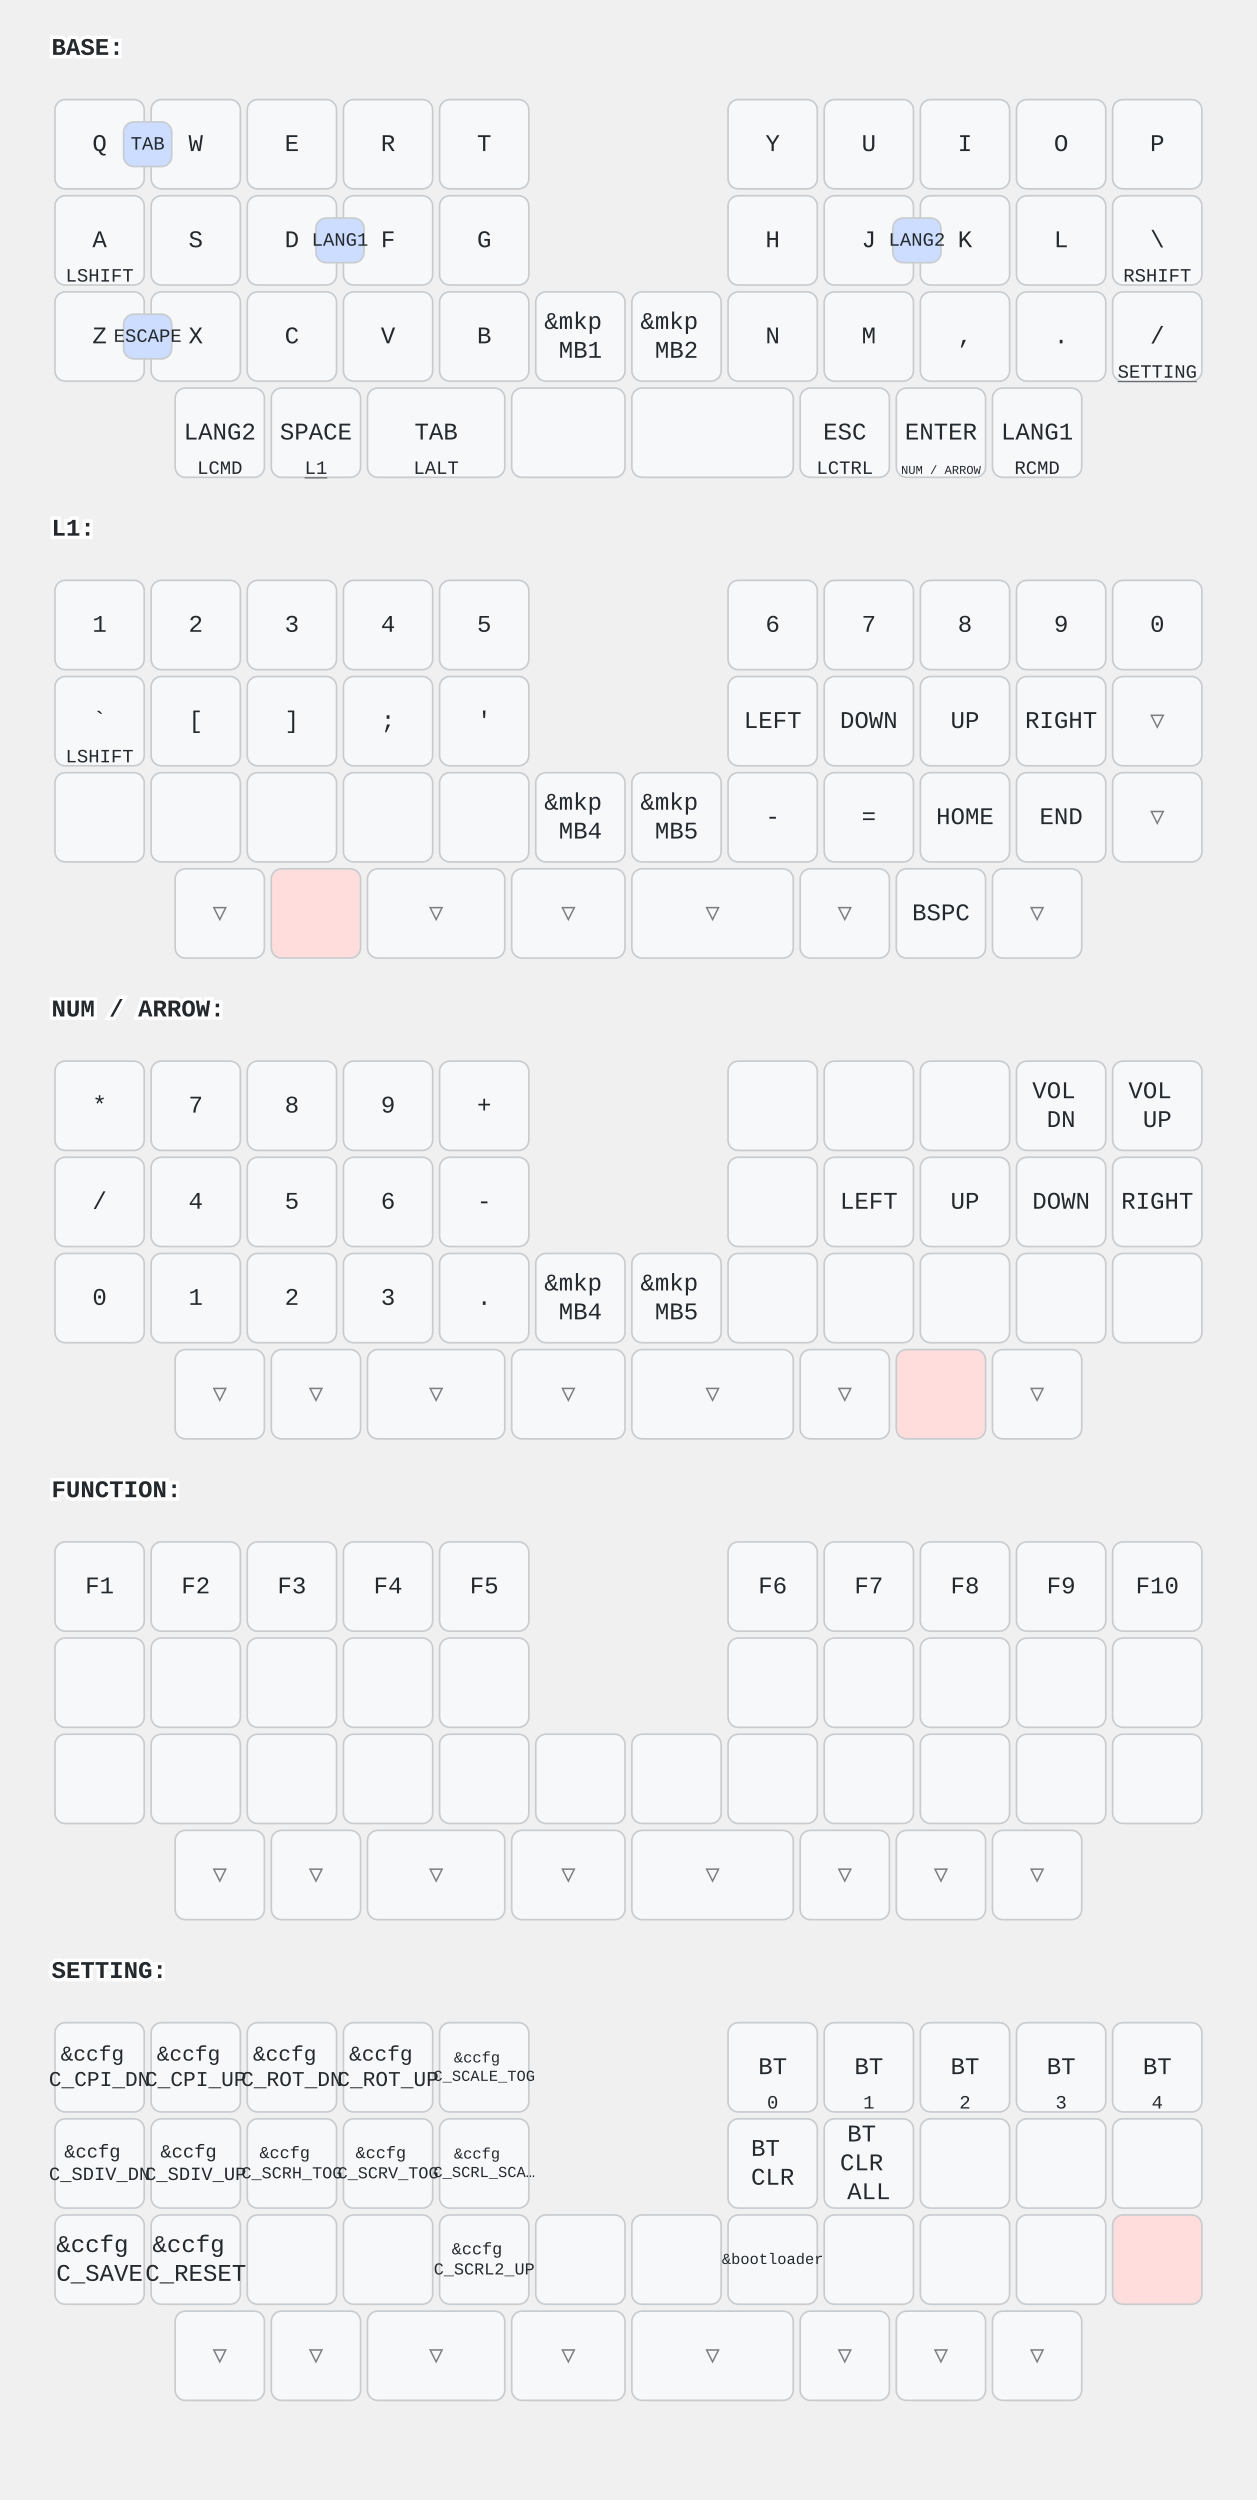
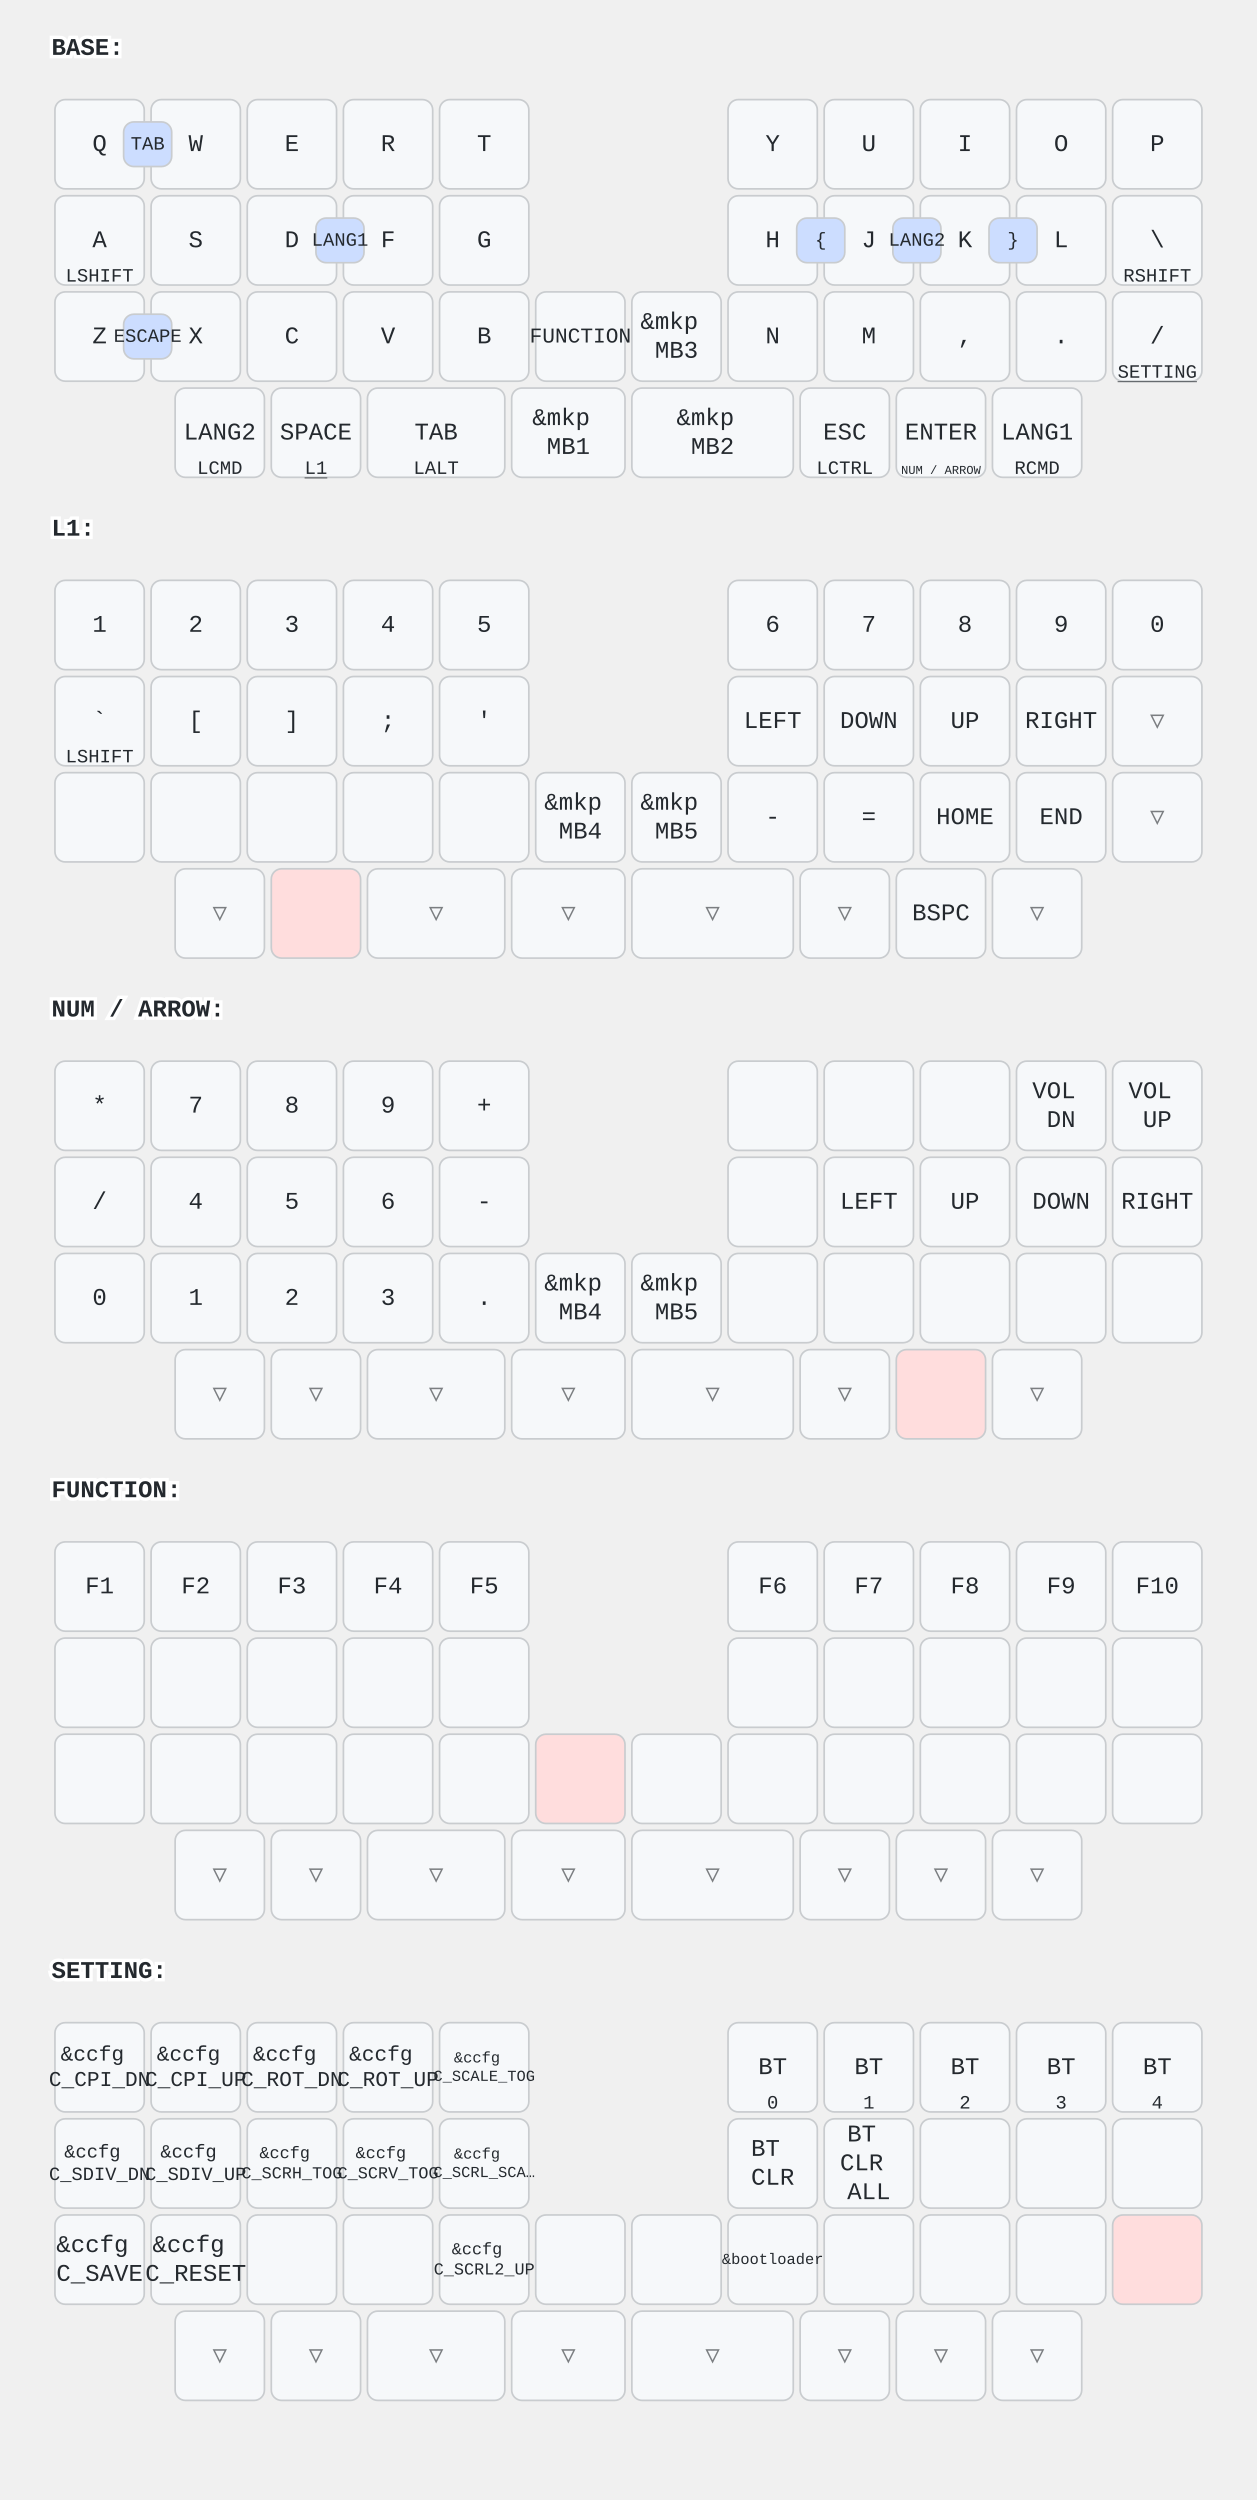
<svg xmlns="http://www.w3.org/2000/svg" width="732" height="1456" viewBox="0 0 732 1456" class="keymap">
  <style>/* inherit to force styles through use tags */
svg path {
    fill: inherit;
}

/* font and background color specifications */
svg.keymap {
    font-family: SFMono-Regular,Consolas,Liberation Mono,Menlo,monospace;
    font-size: 14px;
    font-kerning: normal;
    text-rendering: optimizeLegibility;
    fill: #24292e;
}

/* default key styling */
rect.key {
    fill: #f6f8fa;
}

rect.key, rect.combo {
    stroke: #c9cccf;
    stroke-width: 1;
}

/* default key side styling, only used is draw_key_sides is set */
rect.side {
    filter: brightness(90%);
}

/* color accent for combo boxes */
rect.combo, rect.combo-separate {
    fill: #cdf;
}

/* color accent for held keys */
rect.held, rect.combo.held {
    fill: #fdd;
}

/* color accent for ghost (optional) keys */
rect.ghost, rect.combo.ghost {
    stroke-dasharray: 4, 4;
    stroke-width: 2;
}

text {
    text-anchor: middle;
    dominant-baseline: middle;
}

/* styling for layer labels */
text.label {
    font-weight: bold;
    text-anchor: start;
    stroke: white;
    stroke-width: 4;
    paint-order: stroke;
}

/* styling for optional footer */
text.footer {
    text-anchor: end;
    dominant-baseline: auto;
    stroke: white;
    stroke-width: 4;
    paint-order: stroke;
}

/* styling for combo tap, and key non-tap label text */
text.combo, text.hold, text.shifted, text.left, text.right, text.tl, text.tr, text.bl, text.br {
    font-size: 11px;
}

text.hold, text.bl, text.br {
    text-anchor: middle;
    dominant-baseline: auto;
}

text.shifted, text.tl, text.tr {
    text-anchor: middle;
    dominant-baseline: hanging;
}

text.left, text.tl, text.bl {
    text-anchor: start;
}

text.right, text.tr, text.br {
    text-anchor: end;
}

text.layer-activator {
    text-decoration: underline;
}

/* styling for hold/shifted label text in combo box */
text.combo.hold, text.combo.shifted, text.combo.left, text.combo.right {
    font-size: 8px;
}

/* lighter symbol for transparent keys */
text.trans {
    fill: #7b7e81;
}

/* styling for combo dendrons */
path.combo {
    stroke-width: 1;
    stroke: gray;
    fill: none;
}

/* Start Tabler Icons Cleanup */
/* cannot use height/width with glyphs */
.icon-tabler &gt; path {
    fill: inherit;
    stroke: inherit;
    stroke-width: 2;
}
/* hide tabler's default box */
.icon-tabler &gt; path[stroke="none"][fill="none"] {
    visibility: hidden;
}
/* End Tabler Icons Cleanup */
</style>
  <g transform="translate(30, 0)" class="layer-BASE">
    <text x="0" y="28" class="label" id="BASE">BASE:</text>
    <g transform="translate(0, 56)">
      <g transform="translate(28, 28)" class="key keypos-0">
        <rect rx="6" ry="6" x="-26" y="-26" width="52" height="52" class="key" />
        <text x="0" y="0" class="key tap">Q</text>
      </g>
      <g transform="translate(84, 28)" class="key keypos-1">
        <rect rx="6" ry="6" x="-26" y="-26" width="52" height="52" class="key" />
        <text x="0" y="0" class="key tap">W</text>
      </g>
      <g transform="translate(140, 28)" class="key keypos-2">
        <rect rx="6" ry="6" x="-26" y="-26" width="52" height="52" class="key" />
        <text x="0" y="0" class="key tap">E</text>
      </g>
      <g transform="translate(196, 28)" class="key keypos-3">
        <rect rx="6" ry="6" x="-26" y="-26" width="52" height="52" class="key" />
        <text x="0" y="0" class="key tap">R</text>
      </g>
      <g transform="translate(252, 28)" class="key keypos-4">
        <rect rx="6" ry="6" x="-26" y="-26" width="52" height="52" class="key" />
        <text x="0" y="0" class="key tap">T</text>
      </g>
      <g transform="translate(420, 28)" class="key keypos-5">
        <rect rx="6" ry="6" x="-26" y="-26" width="52" height="52" class="key" />
        <text x="0" y="0" class="key tap">Y</text>
      </g>
      <g transform="translate(476, 28)" class="key keypos-6">
        <rect rx="6" ry="6" x="-26" y="-26" width="52" height="52" class="key" />
        <text x="0" y="0" class="key tap">U</text>
      </g>
      <g transform="translate(532, 28)" class="key keypos-7">
        <rect rx="6" ry="6" x="-26" y="-26" width="52" height="52" class="key" />
        <text x="0" y="0" class="key tap">I</text>
      </g>
      <g transform="translate(588, 28)" class="key keypos-8">
        <rect rx="6" ry="6" x="-26" y="-26" width="52" height="52" class="key" />
        <text x="0" y="0" class="key tap">O</text>
      </g>
      <g transform="translate(644, 28)" class="key keypos-9">
        <rect rx="6" ry="6" x="-26" y="-26" width="52" height="52" class="key" />
        <text x="0" y="0" class="key tap">P</text>
      </g>
      <g transform="translate(28, 84)" class="key keypos-10">
        <rect rx="6" ry="6" x="-26" y="-26" width="52" height="52" class="key" />
        <text x="0" y="0" class="key tap">A</text>
        <text x="0" y="24" class="key hold">LSHIFT</text>
      </g>
      <g transform="translate(84, 84)" class="key keypos-11">
        <rect rx="6" ry="6" x="-26" y="-26" width="52" height="52" class="key" />
        <text x="0" y="0" class="key tap">S</text>
      </g>
      <g transform="translate(140, 84)" class="key keypos-12">
        <rect rx="6" ry="6" x="-26" y="-26" width="52" height="52" class="key" />
        <text x="0" y="0" class="key tap">D</text>
      </g>
      <g transform="translate(196, 84)" class="key keypos-13">
        <rect rx="6" ry="6" x="-26" y="-26" width="52" height="52" class="key" />
        <text x="0" y="0" class="key tap">F</text>
      </g>
      <g transform="translate(252, 84)" class="key keypos-14">
        <rect rx="6" ry="6" x="-26" y="-26" width="52" height="52" class="key" />
        <text x="0" y="0" class="key tap">G</text>
      </g>
      <g transform="translate(420, 84)" class="key keypos-15">
        <rect rx="6" ry="6" x="-26" y="-26" width="52" height="52" class="key" />
        <text x="0" y="0" class="key tap">H</text>
      </g>
      <g transform="translate(476, 84)" class="key keypos-16">
        <rect rx="6" ry="6" x="-26" y="-26" width="52" height="52" class="key" />
        <text x="0" y="0" class="key tap">J</text>
      </g>
      <g transform="translate(532, 84)" class="key keypos-17">
        <rect rx="6" ry="6" x="-26" y="-26" width="52" height="52" class="key" />
        <text x="0" y="0" class="key tap">K</text>
      </g>
      <g transform="translate(588, 84)" class="key keypos-18">
        <rect rx="6" ry="6" x="-26" y="-26" width="52" height="52" class="key" />
        <text x="0" y="0" class="key tap">L</text>
      </g>
      <g transform="translate(644, 84)" class="key keypos-19">
        <rect rx="6" ry="6" x="-26" y="-26" width="52" height="52" class="key" />
        <text x="0" y="0" class="key tap">\</text>
        <text x="0" y="24" class="key hold">RSHIFT</text>
      </g>
      <g transform="translate(28, 140)" class="key keypos-20">
        <rect rx="6" ry="6" x="-26" y="-26" width="52" height="52" class="key" />
        <text x="0" y="0" class="key tap">Z</text>
      </g>
      <g transform="translate(84, 140)" class="key keypos-21">
        <rect rx="6" ry="6" x="-26" y="-26" width="52" height="52" class="key" />
        <text x="0" y="0" class="key tap">X</text>
      </g>
      <g transform="translate(140, 140)" class="key keypos-22">
        <rect rx="6" ry="6" x="-26" y="-26" width="52" height="52" class="key" />
        <text x="0" y="0" class="key tap">C</text>
      </g>
      <g transform="translate(196, 140)" class="key keypos-23">
        <rect rx="6" ry="6" x="-26" y="-26" width="52" height="52" class="key" />
        <text x="0" y="0" class="key tap">V</text>
      </g>
      <g transform="translate(252, 140)" class="key keypos-24">
        <rect rx="6" ry="6" x="-26" y="-26" width="52" height="52" class="key" />
        <text x="0" y="0" class="key tap">B</text>
      </g>
      <g transform="translate(308, 140)" class="key keypos-25">
        <rect rx="6" ry="6" x="-26" y="-26" width="52" height="52" class="key" />
+         <a href="#FUNCTION">
+           <text x="0" y="0" class="key tap layer-activator">
+             <tspan style="font-size: 88%">FUNCTION</tspan>
+           </text>
+         </a>
+       </g>
+       <g transform="translate(364, 140)" class="key keypos-26">
+         <rect rx="6" ry="6" x="-26" y="-26" width="52" height="52" class="key" />
        <text x="0" y="0" class="key tap">
          <tspan x="0" dy="-0.6em">&amp;mkp</tspan>
-           <tspan x="0" dy="1.2em">MB1</tspan>
-         </text>
-       </g>
-       <g transform="translate(364, 140)" class="key keypos-26">
-         <rect rx="6" ry="6" x="-26" y="-26" width="52" height="52" class="key" />
-         <text x="0" y="0" class="key tap">
-           <tspan x="0" dy="-0.6em">&amp;mkp</tspan>
-           <tspan x="0" dy="1.2em">MB2</tspan>
+           <tspan x="0" dy="1.2em">MB3</tspan>
        </text>
      </g>
      <g transform="translate(420, 140)" class="key keypos-27">
        <rect rx="6" ry="6" x="-26" y="-26" width="52" height="52" class="key" />
        <text x="0" y="0" class="key tap">N</text>
      </g>
      <g transform="translate(476, 140)" class="key keypos-28">
        <rect rx="6" ry="6" x="-26" y="-26" width="52" height="52" class="key" />
        <text x="0" y="0" class="key tap">M</text>
      </g>
      <g transform="translate(532, 140)" class="key keypos-29">
        <rect rx="6" ry="6" x="-26" y="-26" width="52" height="52" class="key" />
        <text x="0" y="0" class="key tap">,</text>
      </g>
      <g transform="translate(588, 140)" class="key keypos-30">
        <rect rx="6" ry="6" x="-26" y="-26" width="52" height="52" class="key" />
        <text x="0" y="0" class="key tap">.</text>
      </g>
      <g transform="translate(644, 140)" class="key keypos-31">
        <rect rx="6" ry="6" x="-26" y="-26" width="52" height="52" class="key" />
        <text x="0" y="0" class="key tap">/</text>
        <a href="#SETTING">
          <text x="0" y="24" class="key hold layer-activator">SETTING</text>
        </a>
      </g>
      <g transform="translate(98, 196)" class="key keypos-32">
        <rect rx="6" ry="6" x="-26" y="-26" width="52" height="52" class="key" />
        <text x="0" y="0" class="key tap">LANG2</text>
        <text x="0" y="24" class="key hold">LCMD</text>
      </g>
      <g transform="translate(154, 196)" class="key keypos-33">
        <rect rx="6" ry="6" x="-26" y="-26" width="52" height="52" class="key" />
        <text x="0" y="0" class="key tap">SPACE</text>
        <a href="#L1">
          <text x="0" y="24" class="key hold layer-activator">L1</text>
        </a>
      </g>
      <g transform="translate(224, 196)" class="key keypos-34">
        <rect rx="6" ry="6" x="-40" y="-26" width="80" height="52" class="key" />
        <text x="0" y="0" class="key tap">TAB</text>
        <text x="0" y="24" class="key hold">LALT</text>
      </g>
      <g transform="translate(301, 196)" class="key keypos-35">
        <rect rx="6" ry="6" x="-33" y="-26" width="66" height="52" class="key" />
+         <text x="0" y="0" class="key tap">
+           <tspan x="0" dy="-0.6em">&amp;mkp</tspan>
+           <tspan x="0" dy="1.2em">MB1</tspan>
+         </text>
      </g>
      <g transform="translate(385, 196)" class="key keypos-36">
        <rect rx="6" ry="6" x="-47" y="-26" width="94" height="52" class="key" />
+         <text x="0" y="0" class="key tap">
+           <tspan x="0" dy="-0.6em">&amp;mkp</tspan>
+           <tspan x="0" dy="1.2em">MB2</tspan>
+         </text>
      </g>
      <g transform="translate(462, 196)" class="key keypos-37">
        <rect rx="6" ry="6" x="-26" y="-26" width="52" height="52" class="key" />
        <text x="0" y="0" class="key tap">ESC</text>
        <text x="0" y="24" class="key hold">LCTRL</text>
      </g>
      <g transform="translate(518, 196)" class="key keypos-38">
        <rect rx="6" ry="6" x="-26" y="-26" width="52" height="52" class="key" />
        <text x="0" y="0" class="key tap">ENTER</text>
        <a href="#NUM--ARROW">
          <text x="0" y="24" class="key hold layer-activator">
            <tspan style="font-size: 64%">NUM / ARROW</tspan>
          </text>
        </a>
      </g>
      <g transform="translate(574, 196)" class="key keypos-39">
        <rect rx="6" ry="6" x="-26" y="-26" width="52" height="52" class="key" />
        <text x="0" y="0" class="key tap">LANG1</text>
        <text x="0" y="24" class="key hold">RCMD</text>
      </g>
      <g class="combo combopos-0">
        <rect rx="6" ry="6" x="154" y="71" width="28" height="26" class="combo" />
        <text x="168" y="84" class="combo tap">LANG1</text>
      </g>
      <g class="combo combopos-1">
        <rect rx="6" ry="6" x="490" y="71" width="28" height="26" class="combo" />
        <text x="504" y="84" class="combo tap">LANG2</text>
      </g>
      <g class="combo combopos-2">
        <rect rx="6" ry="6" x="42" y="127" width="28" height="26" class="combo" />
        <text x="56" y="140" class="combo tap">ESCAPE</text>
      </g>
      <g class="combo combopos-3">
        <rect rx="6" ry="6" x="42" y="15" width="28" height="26" class="combo" />
        <text x="56" y="28" class="combo tap">TAB</text>
      </g>
+       <g class="combo combopos-4">
+         <rect rx="6" ry="6" x="434" y="71" width="28" height="26" class="combo" />
+         <text x="448" y="84" class="combo tap">{</text>
+       </g>
+       <g class="combo combopos-5">
+         <rect rx="6" ry="6" x="546" y="71" width="28" height="26" class="combo" />
+         <text x="560" y="84" class="combo tap">}</text>
+       </g>
    </g>
  </g>
  <g transform="translate(30, 280)" class="layer-L1">
    <text x="0" y="28" class="label" id="L1">L1:</text>
    <g transform="translate(0, 56)">
      <g transform="translate(28, 28)" class="key keypos-0">
        <rect rx="6" ry="6" x="-26" y="-26" width="52" height="52" class="key" />
        <text x="0" y="0" class="key tap">1</text>
      </g>
      <g transform="translate(84, 28)" class="key keypos-1">
        <rect rx="6" ry="6" x="-26" y="-26" width="52" height="52" class="key" />
        <text x="0" y="0" class="key tap">2</text>
      </g>
      <g transform="translate(140, 28)" class="key keypos-2">
        <rect rx="6" ry="6" x="-26" y="-26" width="52" height="52" class="key" />
        <text x="0" y="0" class="key tap">3</text>
      </g>
      <g transform="translate(196, 28)" class="key keypos-3">
        <rect rx="6" ry="6" x="-26" y="-26" width="52" height="52" class="key" />
        <text x="0" y="0" class="key tap">4</text>
      </g>
      <g transform="translate(252, 28)" class="key keypos-4">
        <rect rx="6" ry="6" x="-26" y="-26" width="52" height="52" class="key" />
        <text x="0" y="0" class="key tap">5</text>
      </g>
      <g transform="translate(420, 28)" class="key keypos-5">
        <rect rx="6" ry="6" x="-26" y="-26" width="52" height="52" class="key" />
        <text x="0" y="0" class="key tap">6</text>
      </g>
      <g transform="translate(476, 28)" class="key keypos-6">
        <rect rx="6" ry="6" x="-26" y="-26" width="52" height="52" class="key" />
        <text x="0" y="0" class="key tap">7</text>
      </g>
      <g transform="translate(532, 28)" class="key keypos-7">
        <rect rx="6" ry="6" x="-26" y="-26" width="52" height="52" class="key" />
        <text x="0" y="0" class="key tap">8</text>
      </g>
      <g transform="translate(588, 28)" class="key keypos-8">
        <rect rx="6" ry="6" x="-26" y="-26" width="52" height="52" class="key" />
        <text x="0" y="0" class="key tap">9</text>
      </g>
      <g transform="translate(644, 28)" class="key keypos-9">
        <rect rx="6" ry="6" x="-26" y="-26" width="52" height="52" class="key" />
        <text x="0" y="0" class="key tap">0</text>
      </g>
      <g transform="translate(28, 84)" class="key keypos-10">
        <rect rx="6" ry="6" x="-26" y="-26" width="52" height="52" class="key" />
        <text x="0" y="0" class="key tap">`</text>
        <text x="0" y="24" class="key hold">LSHIFT</text>
      </g>
      <g transform="translate(84, 84)" class="key keypos-11">
        <rect rx="6" ry="6" x="-26" y="-26" width="52" height="52" class="key" />
        <text x="0" y="0" class="key tap">[</text>
      </g>
      <g transform="translate(140, 84)" class="key keypos-12">
        <rect rx="6" ry="6" x="-26" y="-26" width="52" height="52" class="key" />
        <text x="0" y="0" class="key tap">]</text>
      </g>
      <g transform="translate(196, 84)" class="key keypos-13">
        <rect rx="6" ry="6" x="-26" y="-26" width="52" height="52" class="key" />
        <text x="0" y="0" class="key tap">;</text>
      </g>
      <g transform="translate(252, 84)" class="key keypos-14">
        <rect rx="6" ry="6" x="-26" y="-26" width="52" height="52" class="key" />
        <text x="0" y="0" class="key tap">'</text>
      </g>
      <g transform="translate(420, 84)" class="key keypos-15">
        <rect rx="6" ry="6" x="-26" y="-26" width="52" height="52" class="key" />
        <text x="0" y="0" class="key tap">LEFT</text>
      </g>
      <g transform="translate(476, 84)" class="key keypos-16">
        <rect rx="6" ry="6" x="-26" y="-26" width="52" height="52" class="key" />
        <text x="0" y="0" class="key tap">DOWN</text>
      </g>
      <g transform="translate(532, 84)" class="key keypos-17">
        <rect rx="6" ry="6" x="-26" y="-26" width="52" height="52" class="key" />
        <text x="0" y="0" class="key tap">UP</text>
      </g>
      <g transform="translate(588, 84)" class="key keypos-18">
        <rect rx="6" ry="6" x="-26" y="-26" width="52" height="52" class="key" />
        <text x="0" y="0" class="key tap">RIGHT</text>
      </g>
      <g transform="translate(644, 84)" class="key trans keypos-19">
        <rect rx="6" ry="6" x="-26" y="-26" width="52" height="52" class="key trans" />
        <text x="0" y="0" class="key trans tap">▽</text>
      </g>
      <g transform="translate(28, 140)" class="key keypos-20">
        <rect rx="6" ry="6" x="-26" y="-26" width="52" height="52" class="key" />
      </g>
      <g transform="translate(84, 140)" class="key keypos-21">
        <rect rx="6" ry="6" x="-26" y="-26" width="52" height="52" class="key" />
      </g>
      <g transform="translate(140, 140)" class="key keypos-22">
        <rect rx="6" ry="6" x="-26" y="-26" width="52" height="52" class="key" />
      </g>
      <g transform="translate(196, 140)" class="key keypos-23">
        <rect rx="6" ry="6" x="-26" y="-26" width="52" height="52" class="key" />
      </g>
      <g transform="translate(252, 140)" class="key keypos-24">
        <rect rx="6" ry="6" x="-26" y="-26" width="52" height="52" class="key" />
      </g>
      <g transform="translate(308, 140)" class="key keypos-25">
        <rect rx="6" ry="6" x="-26" y="-26" width="52" height="52" class="key" />
        <text x="0" y="0" class="key tap">
          <tspan x="0" dy="-0.6em">&amp;mkp</tspan>
          <tspan x="0" dy="1.2em">MB4</tspan>
        </text>
      </g>
      <g transform="translate(364, 140)" class="key keypos-26">
        <rect rx="6" ry="6" x="-26" y="-26" width="52" height="52" class="key" />
        <text x="0" y="0" class="key tap">
          <tspan x="0" dy="-0.6em">&amp;mkp</tspan>
          <tspan x="0" dy="1.2em">MB5</tspan>
        </text>
      </g>
      <g transform="translate(420, 140)" class="key keypos-27">
        <rect rx="6" ry="6" x="-26" y="-26" width="52" height="52" class="key" />
        <text x="0" y="0" class="key tap">-</text>
      </g>
      <g transform="translate(476, 140)" class="key keypos-28">
        <rect rx="6" ry="6" x="-26" y="-26" width="52" height="52" class="key" />
        <text x="0" y="0" class="key tap">=</text>
      </g>
      <g transform="translate(532, 140)" class="key keypos-29">
        <rect rx="6" ry="6" x="-26" y="-26" width="52" height="52" class="key" />
        <text x="0" y="0" class="key tap">HOME</text>
      </g>
      <g transform="translate(588, 140)" class="key keypos-30">
        <rect rx="6" ry="6" x="-26" y="-26" width="52" height="52" class="key" />
        <text x="0" y="0" class="key tap">END</text>
      </g>
      <g transform="translate(644, 140)" class="key trans keypos-31">
        <rect rx="6" ry="6" x="-26" y="-26" width="52" height="52" class="key trans" />
        <text x="0" y="0" class="key trans tap">▽</text>
      </g>
      <g transform="translate(98, 196)" class="key trans keypos-32">
        <rect rx="6" ry="6" x="-26" y="-26" width="52" height="52" class="key trans" />
        <text x="0" y="0" class="key trans tap">▽</text>
      </g>
      <g transform="translate(154, 196)" class="key held keypos-33">
        <rect rx="6" ry="6" x="-26" y="-26" width="52" height="52" class="key held" />
      </g>
      <g transform="translate(224, 196)" class="key trans keypos-34">
        <rect rx="6" ry="6" x="-40" y="-26" width="80" height="52" class="key trans" />
        <text x="0" y="0" class="key trans tap">▽</text>
      </g>
      <g transform="translate(301, 196)" class="key trans keypos-35">
        <rect rx="6" ry="6" x="-33" y="-26" width="66" height="52" class="key trans" />
        <text x="0" y="0" class="key trans tap">▽</text>
      </g>
      <g transform="translate(385, 196)" class="key trans keypos-36">
        <rect rx="6" ry="6" x="-47" y="-26" width="94" height="52" class="key trans" />
        <text x="0" y="0" class="key trans tap">▽</text>
      </g>
      <g transform="translate(462, 196)" class="key trans keypos-37">
        <rect rx="6" ry="6" x="-26" y="-26" width="52" height="52" class="key trans" />
        <text x="0" y="0" class="key trans tap">▽</text>
      </g>
      <g transform="translate(518, 196)" class="key keypos-38">
        <rect rx="6" ry="6" x="-26" y="-26" width="52" height="52" class="key" />
        <text x="0" y="0" class="key tap">BSPC</text>
      </g>
      <g transform="translate(574, 196)" class="key trans keypos-39">
        <rect rx="6" ry="6" x="-26" y="-26" width="52" height="52" class="key trans" />
        <text x="0" y="0" class="key trans tap">▽</text>
      </g>
    </g>
  </g>
  <g transform="translate(30, 560)" class="layer-NUM / ARROW">
    <text x="0" y="28" class="label" id="NUM--ARROW">NUM / ARROW:</text>
    <g transform="translate(0, 56)">
      <g transform="translate(28, 28)" class="key keypos-0">
        <rect rx="6" ry="6" x="-26" y="-26" width="52" height="52" class="key" />
        <text x="0" y="0" class="key tap">*</text>
      </g>
      <g transform="translate(84, 28)" class="key keypos-1">
        <rect rx="6" ry="6" x="-26" y="-26" width="52" height="52" class="key" />
        <text x="0" y="0" class="key tap">7</text>
      </g>
      <g transform="translate(140, 28)" class="key keypos-2">
        <rect rx="6" ry="6" x="-26" y="-26" width="52" height="52" class="key" />
        <text x="0" y="0" class="key tap">8</text>
      </g>
      <g transform="translate(196, 28)" class="key keypos-3">
        <rect rx="6" ry="6" x="-26" y="-26" width="52" height="52" class="key" />
        <text x="0" y="0" class="key tap">9</text>
      </g>
      <g transform="translate(252, 28)" class="key keypos-4">
        <rect rx="6" ry="6" x="-26" y="-26" width="52" height="52" class="key" />
        <text x="0" y="0" class="key tap">+</text>
      </g>
      <g transform="translate(420, 28)" class="key keypos-5">
        <rect rx="6" ry="6" x="-26" y="-26" width="52" height="52" class="key" />
      </g>
      <g transform="translate(476, 28)" class="key keypos-6">
        <rect rx="6" ry="6" x="-26" y="-26" width="52" height="52" class="key" />
      </g>
      <g transform="translate(532, 28)" class="key keypos-7">
        <rect rx="6" ry="6" x="-26" y="-26" width="52" height="52" class="key" />
      </g>
      <g transform="translate(588, 28)" class="key keypos-8">
        <rect rx="6" ry="6" x="-26" y="-26" width="52" height="52" class="key" />
        <text x="0" y="0" class="key tap">
          <tspan x="0" dy="-0.6em">VOL</tspan>
          <tspan x="0" dy="1.2em">DN</tspan>
        </text>
      </g>
      <g transform="translate(644, 28)" class="key keypos-9">
        <rect rx="6" ry="6" x="-26" y="-26" width="52" height="52" class="key" />
        <text x="0" y="0" class="key tap">
          <tspan x="0" dy="-0.6em">VOL</tspan>
          <tspan x="0" dy="1.2em">UP</tspan>
        </text>
      </g>
      <g transform="translate(28, 84)" class="key keypos-10">
        <rect rx="6" ry="6" x="-26" y="-26" width="52" height="52" class="key" />
        <text x="0" y="0" class="key tap">/</text>
      </g>
      <g transform="translate(84, 84)" class="key keypos-11">
        <rect rx="6" ry="6" x="-26" y="-26" width="52" height="52" class="key" />
        <text x="0" y="0" class="key tap">4</text>
      </g>
      <g transform="translate(140, 84)" class="key keypos-12">
        <rect rx="6" ry="6" x="-26" y="-26" width="52" height="52" class="key" />
        <text x="0" y="0" class="key tap">5</text>
      </g>
      <g transform="translate(196, 84)" class="key keypos-13">
        <rect rx="6" ry="6" x="-26" y="-26" width="52" height="52" class="key" />
        <text x="0" y="0" class="key tap">6</text>
      </g>
      <g transform="translate(252, 84)" class="key keypos-14">
        <rect rx="6" ry="6" x="-26" y="-26" width="52" height="52" class="key" />
        <text x="0" y="0" class="key tap">-</text>
      </g>
      <g transform="translate(420, 84)" class="key keypos-15">
        <rect rx="6" ry="6" x="-26" y="-26" width="52" height="52" class="key" />
      </g>
      <g transform="translate(476, 84)" class="key keypos-16">
        <rect rx="6" ry="6" x="-26" y="-26" width="52" height="52" class="key" />
        <text x="0" y="0" class="key tap">LEFT</text>
      </g>
      <g transform="translate(532, 84)" class="key keypos-17">
        <rect rx="6" ry="6" x="-26" y="-26" width="52" height="52" class="key" />
        <text x="0" y="0" class="key tap">UP</text>
      </g>
      <g transform="translate(588, 84)" class="key keypos-18">
        <rect rx="6" ry="6" x="-26" y="-26" width="52" height="52" class="key" />
        <text x="0" y="0" class="key tap">DOWN</text>
      </g>
      <g transform="translate(644, 84)" class="key keypos-19">
        <rect rx="6" ry="6" x="-26" y="-26" width="52" height="52" class="key" />
        <text x="0" y="0" class="key tap">RIGHT</text>
      </g>
      <g transform="translate(28, 140)" class="key keypos-20">
        <rect rx="6" ry="6" x="-26" y="-26" width="52" height="52" class="key" />
        <text x="0" y="0" class="key tap">0</text>
      </g>
      <g transform="translate(84, 140)" class="key keypos-21">
        <rect rx="6" ry="6" x="-26" y="-26" width="52" height="52" class="key" />
        <text x="0" y="0" class="key tap">1</text>
      </g>
      <g transform="translate(140, 140)" class="key keypos-22">
        <rect rx="6" ry="6" x="-26" y="-26" width="52" height="52" class="key" />
        <text x="0" y="0" class="key tap">2</text>
      </g>
      <g transform="translate(196, 140)" class="key keypos-23">
        <rect rx="6" ry="6" x="-26" y="-26" width="52" height="52" class="key" />
        <text x="0" y="0" class="key tap">3</text>
      </g>
      <g transform="translate(252, 140)" class="key keypos-24">
        <rect rx="6" ry="6" x="-26" y="-26" width="52" height="52" class="key" />
        <text x="0" y="0" class="key tap">.</text>
      </g>
      <g transform="translate(308, 140)" class="key keypos-25">
        <rect rx="6" ry="6" x="-26" y="-26" width="52" height="52" class="key" />
        <text x="0" y="0" class="key tap">
          <tspan x="0" dy="-0.6em">&amp;mkp</tspan>
          <tspan x="0" dy="1.2em">MB4</tspan>
        </text>
      </g>
      <g transform="translate(364, 140)" class="key keypos-26">
        <rect rx="6" ry="6" x="-26" y="-26" width="52" height="52" class="key" />
        <text x="0" y="0" class="key tap">
          <tspan x="0" dy="-0.6em">&amp;mkp</tspan>
          <tspan x="0" dy="1.2em">MB5</tspan>
        </text>
      </g>
      <g transform="translate(420, 140)" class="key keypos-27">
        <rect rx="6" ry="6" x="-26" y="-26" width="52" height="52" class="key" />
      </g>
      <g transform="translate(476, 140)" class="key keypos-28">
        <rect rx="6" ry="6" x="-26" y="-26" width="52" height="52" class="key" />
      </g>
      <g transform="translate(532, 140)" class="key keypos-29">
        <rect rx="6" ry="6" x="-26" y="-26" width="52" height="52" class="key" />
      </g>
      <g transform="translate(588, 140)" class="key keypos-30">
        <rect rx="6" ry="6" x="-26" y="-26" width="52" height="52" class="key" />
      </g>
      <g transform="translate(644, 140)" class="key keypos-31">
        <rect rx="6" ry="6" x="-26" y="-26" width="52" height="52" class="key" />
      </g>
      <g transform="translate(98, 196)" class="key trans keypos-32">
        <rect rx="6" ry="6" x="-26" y="-26" width="52" height="52" class="key trans" />
        <text x="0" y="0" class="key trans tap">▽</text>
      </g>
      <g transform="translate(154, 196)" class="key trans keypos-33">
        <rect rx="6" ry="6" x="-26" y="-26" width="52" height="52" class="key trans" />
        <text x="0" y="0" class="key trans tap">▽</text>
      </g>
      <g transform="translate(224, 196)" class="key trans keypos-34">
        <rect rx="6" ry="6" x="-40" y="-26" width="80" height="52" class="key trans" />
        <text x="0" y="0" class="key trans tap">▽</text>
      </g>
      <g transform="translate(301, 196)" class="key trans keypos-35">
        <rect rx="6" ry="6" x="-33" y="-26" width="66" height="52" class="key trans" />
        <text x="0" y="0" class="key trans tap">▽</text>
      </g>
      <g transform="translate(385, 196)" class="key trans keypos-36">
        <rect rx="6" ry="6" x="-47" y="-26" width="94" height="52" class="key trans" />
        <text x="0" y="0" class="key trans tap">▽</text>
      </g>
      <g transform="translate(462, 196)" class="key trans keypos-37">
        <rect rx="6" ry="6" x="-26" y="-26" width="52" height="52" class="key trans" />
        <text x="0" y="0" class="key trans tap">▽</text>
      </g>
      <g transform="translate(518, 196)" class="key held keypos-38">
        <rect rx="6" ry="6" x="-26" y="-26" width="52" height="52" class="key held" />
      </g>
      <g transform="translate(574, 196)" class="key trans keypos-39">
        <rect rx="6" ry="6" x="-26" y="-26" width="52" height="52" class="key trans" />
        <text x="0" y="0" class="key trans tap">▽</text>
      </g>
    </g>
  </g>
  <g transform="translate(30, 840)" class="layer-FUNCTION">
    <text x="0" y="28" class="label" id="FUNCTION">FUNCTION:</text>
    <g transform="translate(0, 56)">
      <g transform="translate(28, 28)" class="key keypos-0">
        <rect rx="6" ry="6" x="-26" y="-26" width="52" height="52" class="key" />
        <text x="0" y="0" class="key tap">F1</text>
      </g>
      <g transform="translate(84, 28)" class="key keypos-1">
        <rect rx="6" ry="6" x="-26" y="-26" width="52" height="52" class="key" />
        <text x="0" y="0" class="key tap">F2</text>
      </g>
      <g transform="translate(140, 28)" class="key keypos-2">
        <rect rx="6" ry="6" x="-26" y="-26" width="52" height="52" class="key" />
        <text x="0" y="0" class="key tap">F3</text>
      </g>
      <g transform="translate(196, 28)" class="key keypos-3">
        <rect rx="6" ry="6" x="-26" y="-26" width="52" height="52" class="key" />
        <text x="0" y="0" class="key tap">F4</text>
      </g>
      <g transform="translate(252, 28)" class="key keypos-4">
        <rect rx="6" ry="6" x="-26" y="-26" width="52" height="52" class="key" />
        <text x="0" y="0" class="key tap">F5</text>
      </g>
      <g transform="translate(420, 28)" class="key keypos-5">
        <rect rx="6" ry="6" x="-26" y="-26" width="52" height="52" class="key" />
        <text x="0" y="0" class="key tap">F6</text>
      </g>
      <g transform="translate(476, 28)" class="key keypos-6">
        <rect rx="6" ry="6" x="-26" y="-26" width="52" height="52" class="key" />
        <text x="0" y="0" class="key tap">F7</text>
      </g>
      <g transform="translate(532, 28)" class="key keypos-7">
        <rect rx="6" ry="6" x="-26" y="-26" width="52" height="52" class="key" />
        <text x="0" y="0" class="key tap">F8</text>
      </g>
      <g transform="translate(588, 28)" class="key keypos-8">
        <rect rx="6" ry="6" x="-26" y="-26" width="52" height="52" class="key" />
        <text x="0" y="0" class="key tap">F9</text>
      </g>
      <g transform="translate(644, 28)" class="key keypos-9">
        <rect rx="6" ry="6" x="-26" y="-26" width="52" height="52" class="key" />
        <text x="0" y="0" class="key tap">F10</text>
      </g>
      <g transform="translate(28, 84)" class="key keypos-10">
        <rect rx="6" ry="6" x="-26" y="-26" width="52" height="52" class="key" />
      </g>
      <g transform="translate(84, 84)" class="key keypos-11">
        <rect rx="6" ry="6" x="-26" y="-26" width="52" height="52" class="key" />
      </g>
      <g transform="translate(140, 84)" class="key keypos-12">
        <rect rx="6" ry="6" x="-26" y="-26" width="52" height="52" class="key" />
      </g>
      <g transform="translate(196, 84)" class="key keypos-13">
        <rect rx="6" ry="6" x="-26" y="-26" width="52" height="52" class="key" />
      </g>
      <g transform="translate(252, 84)" class="key keypos-14">
        <rect rx="6" ry="6" x="-26" y="-26" width="52" height="52" class="key" />
      </g>
      <g transform="translate(420, 84)" class="key keypos-15">
        <rect rx="6" ry="6" x="-26" y="-26" width="52" height="52" class="key" />
      </g>
      <g transform="translate(476, 84)" class="key keypos-16">
        <rect rx="6" ry="6" x="-26" y="-26" width="52" height="52" class="key" />
      </g>
      <g transform="translate(532, 84)" class="key keypos-17">
        <rect rx="6" ry="6" x="-26" y="-26" width="52" height="52" class="key" />
      </g>
      <g transform="translate(588, 84)" class="key keypos-18">
        <rect rx="6" ry="6" x="-26" y="-26" width="52" height="52" class="key" />
      </g>
      <g transform="translate(644, 84)" class="key keypos-19">
        <rect rx="6" ry="6" x="-26" y="-26" width="52" height="52" class="key" />
      </g>
      <g transform="translate(28, 140)" class="key keypos-20">
        <rect rx="6" ry="6" x="-26" y="-26" width="52" height="52" class="key" />
      </g>
      <g transform="translate(84, 140)" class="key keypos-21">
        <rect rx="6" ry="6" x="-26" y="-26" width="52" height="52" class="key" />
      </g>
      <g transform="translate(140, 140)" class="key keypos-22">
        <rect rx="6" ry="6" x="-26" y="-26" width="52" height="52" class="key" />
      </g>
      <g transform="translate(196, 140)" class="key keypos-23">
        <rect rx="6" ry="6" x="-26" y="-26" width="52" height="52" class="key" />
      </g>
      <g transform="translate(252, 140)" class="key keypos-24">
        <rect rx="6" ry="6" x="-26" y="-26" width="52" height="52" class="key" />
      </g>
-       <g transform="translate(308, 140)" class="key keypos-25">
-         <rect rx="6" ry="6" x="-26" y="-26" width="52" height="52" class="key" />
+       <g transform="translate(308, 140)" class="key held keypos-25">
+         <rect rx="6" ry="6" x="-26" y="-26" width="52" height="52" class="key held" />
      </g>
      <g transform="translate(364, 140)" class="key keypos-26">
        <rect rx="6" ry="6" x="-26" y="-26" width="52" height="52" class="key" />
      </g>
      <g transform="translate(420, 140)" class="key keypos-27">
        <rect rx="6" ry="6" x="-26" y="-26" width="52" height="52" class="key" />
      </g>
      <g transform="translate(476, 140)" class="key keypos-28">
        <rect rx="6" ry="6" x="-26" y="-26" width="52" height="52" class="key" />
      </g>
      <g transform="translate(532, 140)" class="key keypos-29">
        <rect rx="6" ry="6" x="-26" y="-26" width="52" height="52" class="key" />
      </g>
      <g transform="translate(588, 140)" class="key keypos-30">
        <rect rx="6" ry="6" x="-26" y="-26" width="52" height="52" class="key" />
      </g>
      <g transform="translate(644, 140)" class="key keypos-31">
        <rect rx="6" ry="6" x="-26" y="-26" width="52" height="52" class="key" />
      </g>
      <g transform="translate(98, 196)" class="key trans keypos-32">
        <rect rx="6" ry="6" x="-26" y="-26" width="52" height="52" class="key trans" />
        <text x="0" y="0" class="key trans tap">▽</text>
      </g>
      <g transform="translate(154, 196)" class="key trans keypos-33">
        <rect rx="6" ry="6" x="-26" y="-26" width="52" height="52" class="key trans" />
        <text x="0" y="0" class="key trans tap">▽</text>
      </g>
      <g transform="translate(224, 196)" class="key trans keypos-34">
        <rect rx="6" ry="6" x="-40" y="-26" width="80" height="52" class="key trans" />
        <text x="0" y="0" class="key trans tap">▽</text>
      </g>
      <g transform="translate(301, 196)" class="key trans keypos-35">
        <rect rx="6" ry="6" x="-33" y="-26" width="66" height="52" class="key trans" />
        <text x="0" y="0" class="key trans tap">▽</text>
      </g>
      <g transform="translate(385, 196)" class="key trans keypos-36">
        <rect rx="6" ry="6" x="-47" y="-26" width="94" height="52" class="key trans" />
        <text x="0" y="0" class="key trans tap">▽</text>
      </g>
      <g transform="translate(462, 196)" class="key trans keypos-37">
        <rect rx="6" ry="6" x="-26" y="-26" width="52" height="52" class="key trans" />
        <text x="0" y="0" class="key trans tap">▽</text>
      </g>
      <g transform="translate(518, 196)" class="key trans keypos-38">
        <rect rx="6" ry="6" x="-26" y="-26" width="52" height="52" class="key trans" />
        <text x="0" y="0" class="key trans tap">▽</text>
      </g>
      <g transform="translate(574, 196)" class="key trans keypos-39">
        <rect rx="6" ry="6" x="-26" y="-26" width="52" height="52" class="key trans" />
        <text x="0" y="0" class="key trans tap">▽</text>
      </g>
    </g>
  </g>
  <g transform="translate(30, 1120)" class="layer-SETTING">
    <text x="0" y="28" class="label" id="SETTING">SETTING:</text>
    <g transform="translate(0, 56)">
      <g transform="translate(28, 28)" class="key keypos-0">
        <rect rx="6" ry="6" x="-26" y="-26" width="52" height="52" class="key" />
        <text x="0" y="0" class="key tap">
          <tspan x="0" dy="-0.6em" style="font-size: 88%">&amp;ccfg</tspan>
          <tspan x="0" dy="1.2em" style="font-size: 88%">C_CPI_DN</tspan>
        </text>
      </g>
      <g transform="translate(84, 28)" class="key keypos-1">
        <rect rx="6" ry="6" x="-26" y="-26" width="52" height="52" class="key" />
        <text x="0" y="0" class="key tap">
          <tspan x="0" dy="-0.6em" style="font-size: 88%">&amp;ccfg</tspan>
          <tspan x="0" dy="1.2em" style="font-size: 88%">C_CPI_UP</tspan>
        </text>
      </g>
      <g transform="translate(140, 28)" class="key keypos-2">
        <rect rx="6" ry="6" x="-26" y="-26" width="52" height="52" class="key" />
        <text x="0" y="0" class="key tap">
          <tspan x="0" dy="-0.6em" style="font-size: 88%">&amp;ccfg</tspan>
          <tspan x="0" dy="1.2em" style="font-size: 88%">C_ROT_DN</tspan>
        </text>
      </g>
      <g transform="translate(196, 28)" class="key keypos-3">
        <rect rx="6" ry="6" x="-26" y="-26" width="52" height="52" class="key" />
        <text x="0" y="0" class="key tap">
          <tspan x="0" dy="-0.6em" style="font-size: 88%">&amp;ccfg</tspan>
          <tspan x="0" dy="1.2em" style="font-size: 88%">C_ROT_UP</tspan>
        </text>
      </g>
      <g transform="translate(252, 28)" class="key keypos-4">
        <rect rx="6" ry="6" x="-26" y="-26" width="52" height="52" class="key" />
        <text x="0" y="0" class="key tap">
          <tspan x="0" dy="-0.6em" style="font-size: 64%">&amp;ccfg</tspan>
          <tspan x="0" dy="1.2em" style="font-size: 64%">C_SCALE_TOG</tspan>
        </text>
      </g>
      <g transform="translate(420, 28)" class="key keypos-5">
        <rect rx="6" ry="6" x="-26" y="-26" width="52" height="52" class="key" />
        <text x="0" y="0" class="key tap">BT</text>
        <text x="0" y="24" class="key hold">0</text>
      </g>
      <g transform="translate(476, 28)" class="key keypos-6">
        <rect rx="6" ry="6" x="-26" y="-26" width="52" height="52" class="key" />
        <text x="0" y="0" class="key tap">BT</text>
        <text x="0" y="24" class="key hold">1</text>
      </g>
      <g transform="translate(532, 28)" class="key keypos-7">
        <rect rx="6" ry="6" x="-26" y="-26" width="52" height="52" class="key" />
        <text x="0" y="0" class="key tap">BT</text>
        <text x="0" y="24" class="key hold">2</text>
      </g>
      <g transform="translate(588, 28)" class="key keypos-8">
        <rect rx="6" ry="6" x="-26" y="-26" width="52" height="52" class="key" />
        <text x="0" y="0" class="key tap">BT</text>
        <text x="0" y="24" class="key hold">3</text>
      </g>
      <g transform="translate(644, 28)" class="key keypos-9">
        <rect rx="6" ry="6" x="-26" y="-26" width="52" height="52" class="key" />
        <text x="0" y="0" class="key tap">BT</text>
        <text x="0" y="24" class="key hold">4</text>
      </g>
      <g transform="translate(28, 84)" class="key keypos-10">
        <rect rx="6" ry="6" x="-26" y="-26" width="52" height="52" class="key" />
        <text x="0" y="0" class="key tap">
          <tspan x="0" dy="-0.6em" style="font-size: 78%">&amp;ccfg</tspan>
          <tspan x="0" dy="1.2em" style="font-size: 78%">C_SDIV_DN</tspan>
        </text>
      </g>
      <g transform="translate(84, 84)" class="key keypos-11">
        <rect rx="6" ry="6" x="-26" y="-26" width="52" height="52" class="key" />
        <text x="0" y="0" class="key tap">
          <tspan x="0" dy="-0.6em" style="font-size: 78%">&amp;ccfg</tspan>
          <tspan x="0" dy="1.2em" style="font-size: 78%">C_SDIV_UP</tspan>
        </text>
      </g>
      <g transform="translate(140, 84)" class="key keypos-12">
        <rect rx="6" ry="6" x="-26" y="-26" width="52" height="52" class="key" />
        <text x="0" y="0" class="key tap">
          <tspan x="0" dy="-0.6em" style="font-size: 70%">&amp;ccfg</tspan>
          <tspan x="0" dy="1.2em" style="font-size: 70%">C_SCRH_TOG</tspan>
        </text>
      </g>
      <g transform="translate(196, 84)" class="key keypos-13">
        <rect rx="6" ry="6" x="-26" y="-26" width="52" height="52" class="key" />
        <text x="0" y="0" class="key tap">
          <tspan x="0" dy="-0.6em" style="font-size: 70%">&amp;ccfg</tspan>
          <tspan x="0" dy="1.2em" style="font-size: 70%">C_SCRV_TOG</tspan>
        </text>
      </g>
      <g transform="translate(252, 84)" class="key keypos-14">
        <rect rx="6" ry="6" x="-26" y="-26" width="52" height="52" class="key" />
        <text x="0" y="0" class="key tap">
          <tspan x="0" dy="-0.6em" style="font-size: 64%">&amp;ccfg</tspan>
          <tspan x="0" dy="1.2em" style="font-size: 64%">C_SCRL_SCA…</tspan>
        </text>
      </g>
      <g transform="translate(420, 84)" class="key keypos-15">
        <rect rx="6" ry="6" x="-26" y="-26" width="52" height="52" class="key" />
        <text x="0" y="0" class="key tap">
          <tspan x="0" dy="-0.6em">BT</tspan>
          <tspan x="0" dy="1.2em">CLR</tspan>
        </text>
      </g>
      <g transform="translate(476, 84)" class="key keypos-16">
        <rect rx="6" ry="6" x="-26" y="-26" width="52" height="52" class="key" />
        <text x="0" y="0" class="key tap">
          <tspan x="0" dy="-1.2em">BT</tspan>
          <tspan x="0" dy="1.2em">CLR</tspan>
          <tspan x="0" dy="1.2em">ALL</tspan>
        </text>
      </g>
      <g transform="translate(532, 84)" class="key keypos-17">
        <rect rx="6" ry="6" x="-26" y="-26" width="52" height="52" class="key" />
      </g>
      <g transform="translate(588, 84)" class="key keypos-18">
        <rect rx="6" ry="6" x="-26" y="-26" width="52" height="52" class="key" />
      </g>
      <g transform="translate(644, 84)" class="key keypos-19">
        <rect rx="6" ry="6" x="-26" y="-26" width="52" height="52" class="key" />
      </g>
      <g transform="translate(28, 140)" class="key keypos-20">
        <rect rx="6" ry="6" x="-26" y="-26" width="52" height="52" class="key" />
        <text x="0" y="0" class="key tap">
          <tspan x="0" dy="-0.6em">&amp;ccfg</tspan>
          <tspan x="0" dy="1.2em">C_SAVE</tspan>
        </text>
      </g>
      <g transform="translate(84, 140)" class="key keypos-21">
        <rect rx="6" ry="6" x="-26" y="-26" width="52" height="52" class="key" />
        <text x="0" y="0" class="key tap">
          <tspan x="0" dy="-0.6em">&amp;ccfg</tspan>
          <tspan x="0" dy="1.2em">C_RESET</tspan>
        </text>
      </g>
      <g transform="translate(140, 140)" class="key keypos-22">
        <rect rx="6" ry="6" x="-26" y="-26" width="52" height="52" class="key" />
      </g>
      <g transform="translate(196, 140)" class="key keypos-23">
        <rect rx="6" ry="6" x="-26" y="-26" width="52" height="52" class="key" />
      </g>
      <g transform="translate(252, 140)" class="key keypos-24">
        <rect rx="6" ry="6" x="-26" y="-26" width="52" height="52" class="key" />
        <text x="0" y="0" class="key tap">
          <tspan x="0" dy="-0.6em" style="font-size: 70%">&amp;ccfg</tspan>
          <tspan x="0" dy="1.2em" style="font-size: 70%">C_SCRL2_UP</tspan>
        </text>
      </g>
      <g transform="translate(308, 140)" class="key keypos-25">
        <rect rx="6" ry="6" x="-26" y="-26" width="52" height="52" class="key" />
      </g>
      <g transform="translate(364, 140)" class="key keypos-26">
        <rect rx="6" ry="6" x="-26" y="-26" width="52" height="52" class="key" />
      </g>
      <g transform="translate(420, 140)" class="key keypos-27">
        <rect rx="6" ry="6" x="-26" y="-26" width="52" height="52" class="key" />
        <text x="0" y="0" class="key tap">
          <tspan style="font-size: 64%">&amp;bootloader</tspan>
        </text>
      </g>
      <g transform="translate(476, 140)" class="key keypos-28">
        <rect rx="6" ry="6" x="-26" y="-26" width="52" height="52" class="key" />
      </g>
      <g transform="translate(532, 140)" class="key keypos-29">
        <rect rx="6" ry="6" x="-26" y="-26" width="52" height="52" class="key" />
      </g>
      <g transform="translate(588, 140)" class="key keypos-30">
        <rect rx="6" ry="6" x="-26" y="-26" width="52" height="52" class="key" />
      </g>
      <g transform="translate(644, 140)" class="key held keypos-31">
        <rect rx="6" ry="6" x="-26" y="-26" width="52" height="52" class="key held" />
      </g>
      <g transform="translate(98, 196)" class="key trans keypos-32">
        <rect rx="6" ry="6" x="-26" y="-26" width="52" height="52" class="key trans" />
        <text x="0" y="0" class="key trans tap">▽</text>
      </g>
      <g transform="translate(154, 196)" class="key trans keypos-33">
        <rect rx="6" ry="6" x="-26" y="-26" width="52" height="52" class="key trans" />
        <text x="0" y="0" class="key trans tap">▽</text>
      </g>
      <g transform="translate(224, 196)" class="key trans keypos-34">
        <rect rx="6" ry="6" x="-40" y="-26" width="80" height="52" class="key trans" />
        <text x="0" y="0" class="key trans tap">▽</text>
      </g>
      <g transform="translate(301, 196)" class="key trans keypos-35">
        <rect rx="6" ry="6" x="-33" y="-26" width="66" height="52" class="key trans" />
        <text x="0" y="0" class="key trans tap">▽</text>
      </g>
      <g transform="translate(385, 196)" class="key trans keypos-36">
        <rect rx="6" ry="6" x="-47" y="-26" width="94" height="52" class="key trans" />
        <text x="0" y="0" class="key trans tap">▽</text>
      </g>
      <g transform="translate(462, 196)" class="key trans keypos-37">
        <rect rx="6" ry="6" x="-26" y="-26" width="52" height="52" class="key trans" />
        <text x="0" y="0" class="key trans tap">▽</text>
      </g>
      <g transform="translate(518, 196)" class="key trans keypos-38">
        <rect rx="6" ry="6" x="-26" y="-26" width="52" height="52" class="key trans" />
        <text x="0" y="0" class="key trans tap">▽</text>
      </g>
      <g transform="translate(574, 196)" class="key trans keypos-39">
        <rect rx="6" ry="6" x="-26" y="-26" width="52" height="52" class="key trans" />
        <text x="0" y="0" class="key trans tap">▽</text>
      </g>
    </g>
  </g>
</svg>
